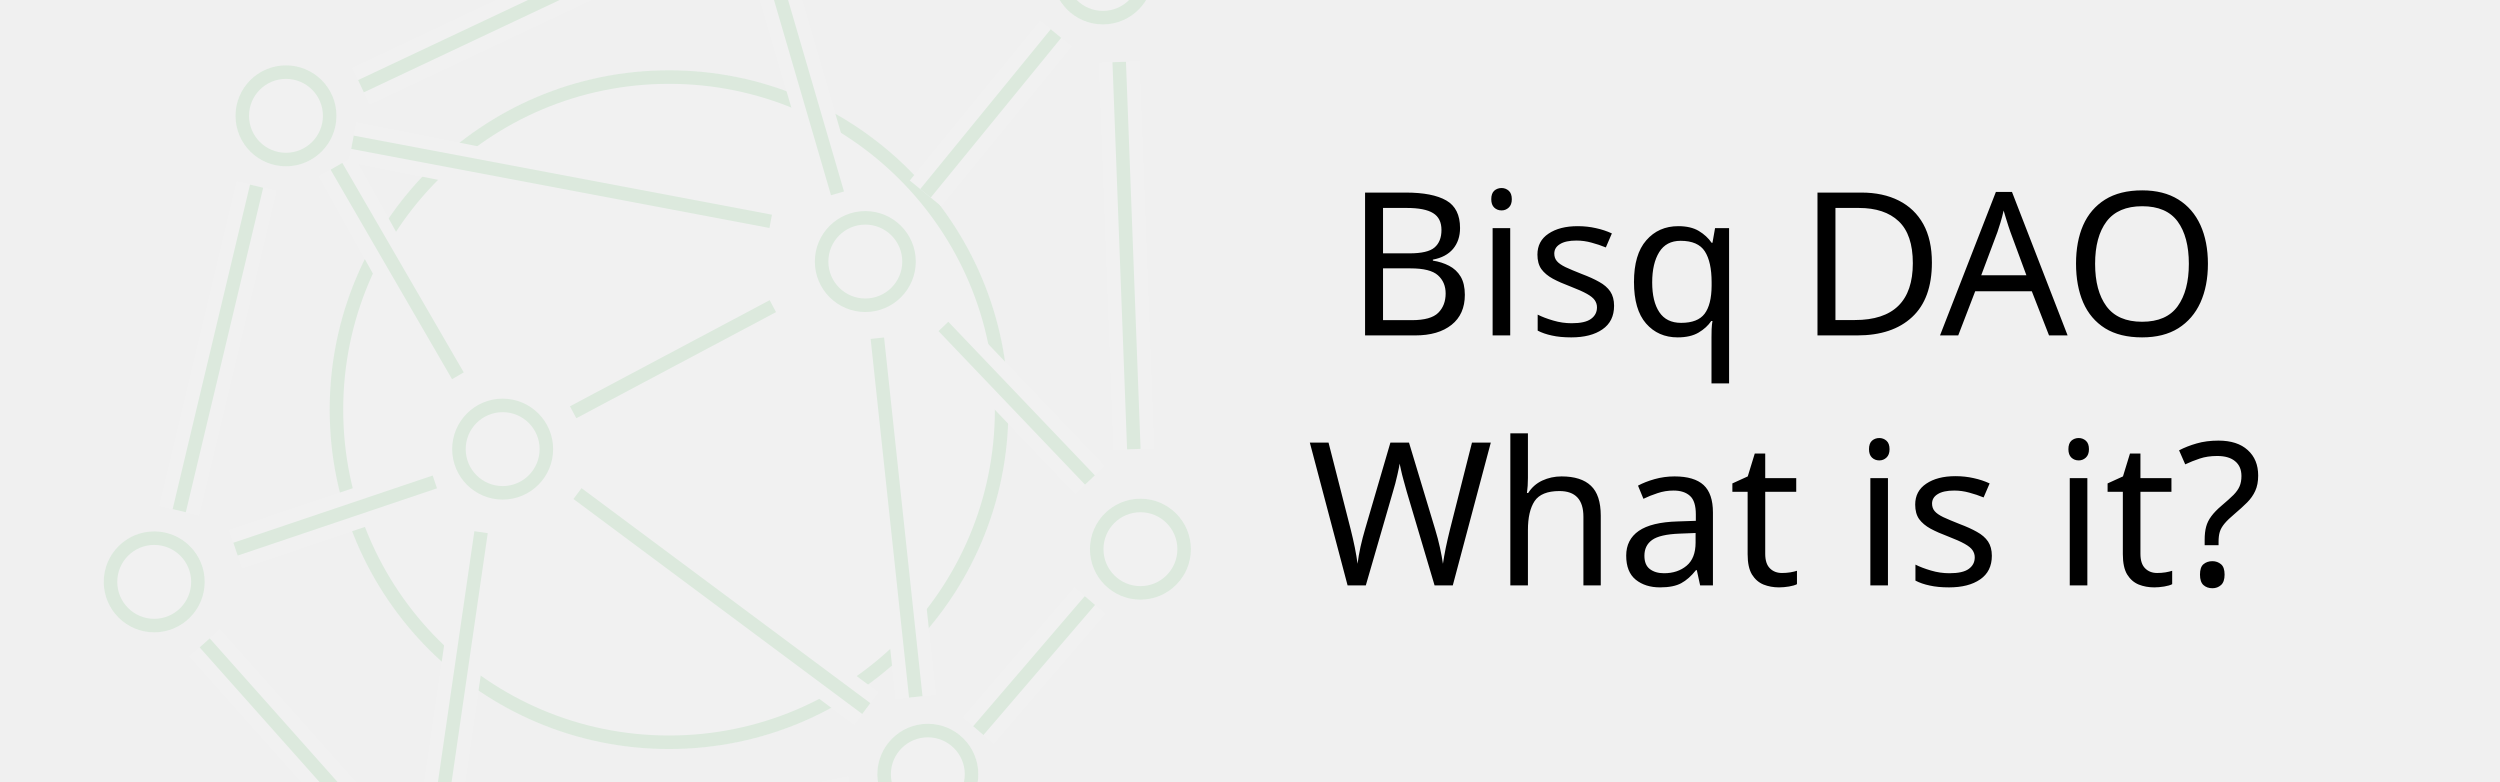
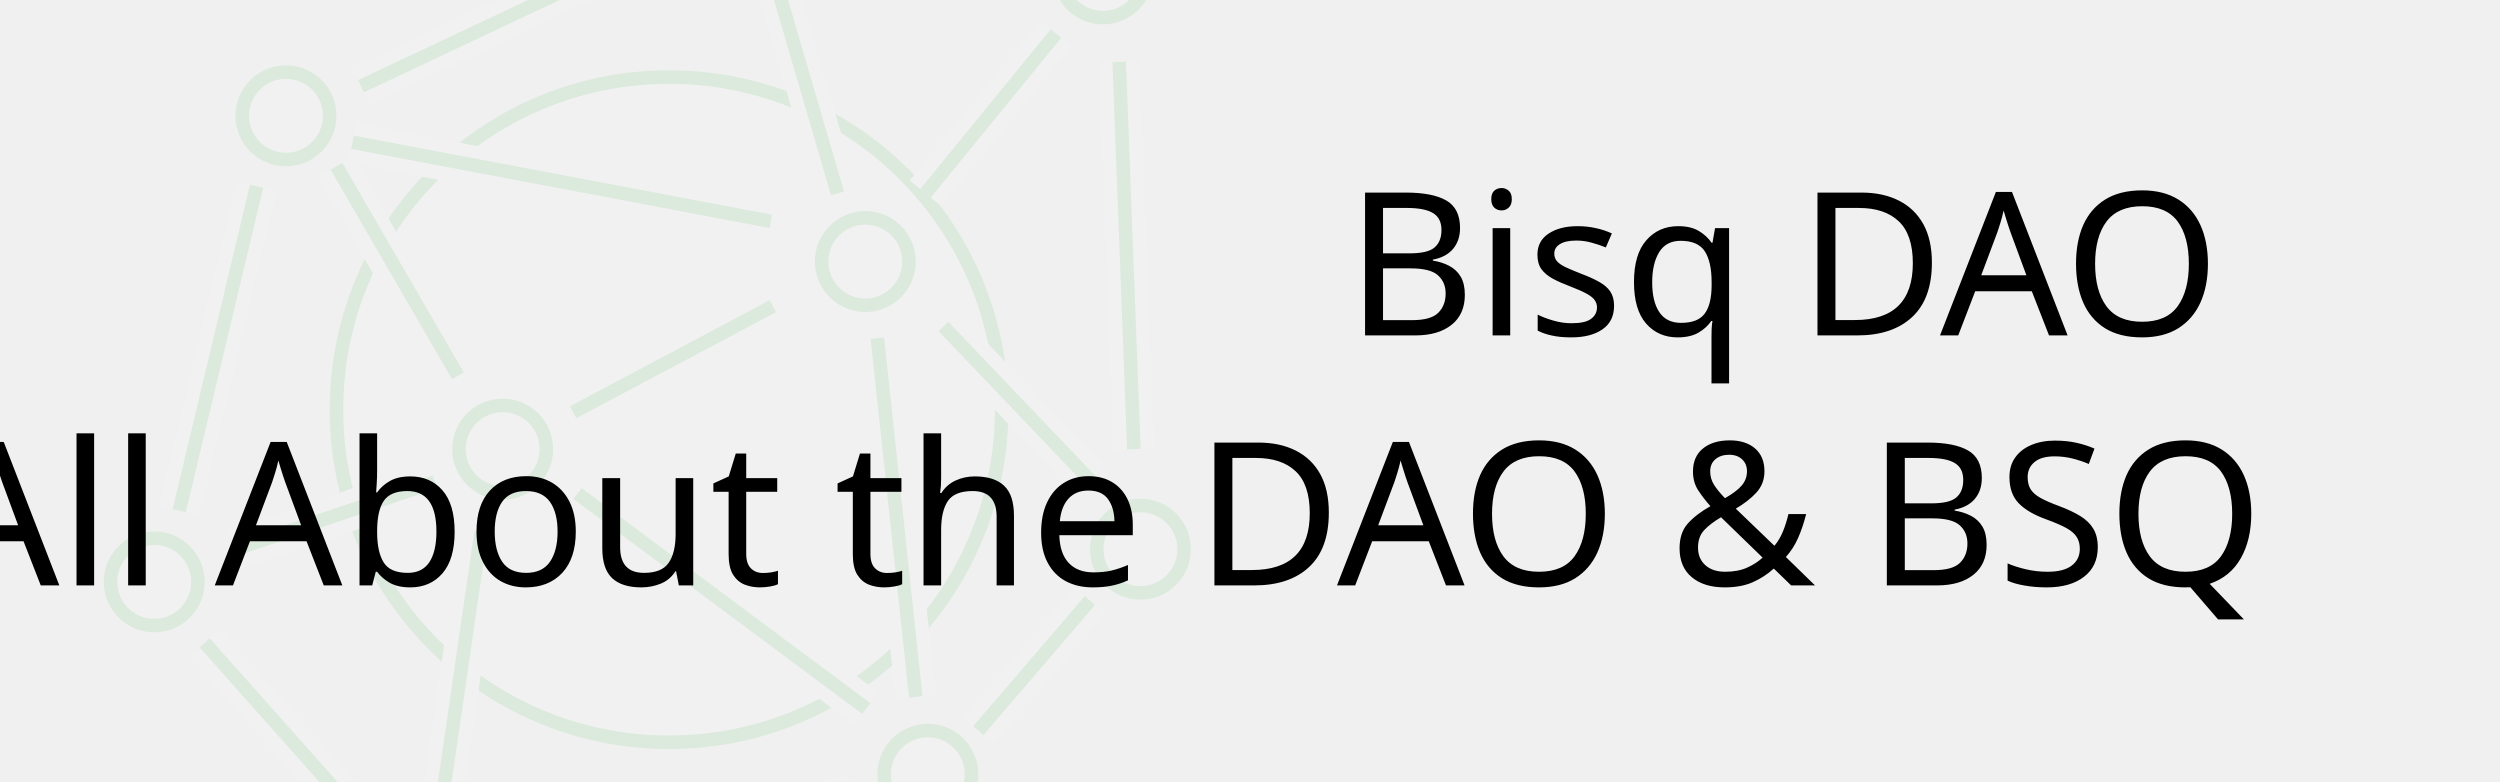
<svg xmlns="http://www.w3.org/2000/svg" width="1200" height="375" viewBox="0 0 317.5 99.219" version="1.1" id="svg8">
  <defs id="defs2">
    <style id="style338">.a{clip-path:url(#b);}.b{fill:#fff;}.b,.d{stroke:#25b135;}.c,.d,.f{fill:none;}.c{stroke:#fff;stroke-width:3px;}.e{stroke:none;}</style>
    <clipPath id="b">
      <rect id="rect340" height="100" width="84" x="0" y="0" />
    </clipPath>
  </defs>
  <g id="layer1" transform="translate(0,-197.7812)">
    <g clip-path="url(#b)" class="a" id="a" transform="matrix(1.717127,0,0,1.717127,12.2,146.8195)" style="opacity:0.1">
      <g id="g347" transform="translate(-3109.035,-64.06)" style="">
        <circle id="ellipse345" transform="translate(3126.814,99.439)" cy="24.599" cx="24.599" class="b" r="24.599" style="fill:#ffffff;stroke:#25b135" />
      </g>
      <g id="g353" transform="translate(70.734,24.018)" class="b" style="fill:#ffffff;stroke:#25b135">
        <circle id="ellipse349" cy="3.733" cx="3.733" class="e" r="3.733" style="stroke:none" />
        <circle id="ellipse351" cy="3.733" cx="3.733" class="f" r="3.233" style="fill:none" />
      </g>
      <g id="g359" transform="translate(42.987,18.468)" class="b" style="fill:#ffffff;stroke:#25b135">
        <circle id="ellipse355" cy="3.733" cx="3.733" class="e" r="3.733" style="stroke:none" />
        <circle id="ellipse357" cy="3.733" cx="3.733" class="f" r="3.233" style="fill:none" />
      </g>
      <g id="g365" transform="translate(10.313,34.512)" class="b" style="fill:#ffffff;stroke:#25b135">
        <circle id="ellipse361" cy="3.733" cx="3.733" class="e" r="3.733" style="stroke:none" />
        <circle id="ellipse363" cy="3.733" cx="3.733" class="f" r="3.233" style="fill:none" />
      </g>
      <g id="g371" transform="translate(19.865,91.535)" class="b" style="fill:#ffffff;stroke:#25b135">
        <circle id="ellipse367" cy="3.733" cx="3.733" class="e" r="3.733" style="stroke:none" />
        <circle id="ellipse369" cy="3.733" cx="3.733" class="f" r="3.233" style="fill:none" />
      </g>
      <g id="g377" transform="translate(73.509,66.563)" class="b" style="fill:#ffffff;stroke:#25b135">
        <circle id="ellipse373" cy="3.733" cx="3.733" class="e" r="3.733" style="stroke:none" />
        <circle id="ellipse375" cy="3.733" cx="3.733" class="f" r="3.233" style="fill:none" />
      </g>
      <g id="g383" transform="translate(26.339,59.163)" class="b" style="fill:#ffffff;stroke:#25b135">
        <circle id="ellipse379" cy="3.733" cx="3.733" class="e" r="3.733" style="stroke:none" />
        <circle id="ellipse381" cy="3.733" cx="3.733" class="f" r="3.233" style="fill:none" />
      </g>
      <g id="g389" transform="translate(0.568,68.981)" class="b" style="fill:#ffffff;stroke:#25b135">
        <circle id="ellipse385" cy="3.733" cx="3.733" class="e" r="3.733" style="stroke:none" />
        <circle id="ellipse387" cy="3.733" cx="3.733" class="f" r="3.233" style="fill:none" />
      </g>
      <g id="g395" transform="translate(57.785,83.211)" class="b" style="fill:#ffffff;stroke:#25b135">
        <circle id="ellipse391" cy="3.733" cx="3.733" class="e" r="3.733" style="stroke:none" />
        <circle id="ellipse393" cy="3.733" cx="3.733" class="f" r="3.233" style="fill:none" />
      </g>
      <g id="g401" transform="translate(53.161,45.29)" class="b" style="fill:#ffffff;stroke:#25b135">
        <circle id="ellipse397" cy="3.733" cx="3.733" class="e" r="3.733" style="stroke:none" />
        <circle id="ellipse399" cy="3.733" cx="3.733" class="f" r="3.233" style="fill:none" />
      </g>
      <path id="path403" transform="translate(1.53,38.013)" d="m 17.433,2.188 32.9,6.486" class="c" style="fill:none;stroke:#ffffff;stroke-width:3px" />
      <path id="path405" transform="translate(8.119,66.85)" d="M 17.433,22.3 20.354,2.19" class="c" style="fill:none;stroke:#ffffff;stroke-width:3px" />
      <path id="path407" transform="translate(18.879,72.149)" d="M 11.193,21.748 37.049,16.417" class="c" style="fill:none;stroke:#ffffff;stroke-width:3px" />
      <path id="path409" transform="translate(24.091,35.904)" d="M 11.193,24.266 25.965,16.417" class="c" style="fill:none;stroke:#ffffff;stroke-width:3px" />
      <path id="path411" transform="translate(-0.879,48.904)" d="M 11.193,21.391 25.935,16.417" class="c" style="fill:none;stroke:#ffffff;stroke-width:3px" />
      <path id="path413" transform="translate(50.151,15.742)" d="M 11.193,28.236 20.844,16.417" class="c" style="fill:none;stroke:#ffffff;stroke-width:3px" />
      <path id="path415" transform="translate(26.753,57.149)" d="M 33.873,24.073 31.032,-2.457" class="c" style="fill:none;stroke:#ffffff;stroke-width:3px" />
      <path id="path417" transform="translate(31.638,56.279)" d="M 41.87,8.9 31.032,-2.457" class="c" style="fill:none;stroke:#ffffff;stroke-width:3px" />
      <path id="path419" transform="translate(19.023,30.063)" d="M 36.086,14.852 31.032,-2.457" class="c" style="fill:none;stroke:#ffffff;stroke-width:3px" />
      <path id="path421" transform="translate(2.159,23.702)" d="M 17.433,12.353 38.992,2.188" class="c" style="fill:none;stroke:#ffffff;stroke-width:3px" />
      <path id="path423" transform="translate(44.641,36.721)" d="M 32.113,26.175 31.032,-2.457" class="c" style="fill:none;stroke:#ffffff;stroke-width:3px" />
      <path id="path425" transform="translate(5.595,68.683)" d="M 51.37,13.4 30.012,-2.5" class="c" style="fill:none;stroke:#ffffff;stroke-width:3px" />
      <path id="path427" transform="translate(1.53,38.013)" d="M 17.433,2.188 48.367,8.036" class="d" style="fill:none;stroke:#25b135" />
      <path id="path429" transform="translate(8.12,66.85)" d="M 17.433,22.3 20.354,2.19" class="d" style="fill:none;stroke:#25b135" />
      <path id="path431" transform="translate(18.879,72.149)" d="M 11.193,21.748 37.049,16.417" class="d" style="fill:none;stroke:#25b135" />
      <path id="path433" transform="translate(24.091,35.904)" d="M 11.193,24.266 25.965,16.417" class="d" style="fill:none;stroke:#25b135" />
      <path id="path435" transform="translate(-0.879,48.904)" d="M 11.193,21.391 25.935,16.417" class="d" style="fill:none;stroke:#25b135" />
      <path id="path437" transform="translate(50.151,15.742)" d="M 11.193,28.236 20.844,16.417" class="d" style="fill:none;stroke:#25b135" />
      <path id="path439" transform="translate(26.753,57.149)" d="M 33.873,24.073 31.032,-2.457" class="d" style="fill:none;stroke:#25b135" />
      <path id="path441" transform="translate(31.638,56.279)" d="M 41.87,8.9 31.032,-2.457" class="d" style="fill:none;stroke:#25b135" />
      <path id="path443" transform="translate(19.024,30.063)" d="M 35.813,13.916 31.032,-2.457" class="d" style="fill:none;stroke:#25b135" />
      <path id="path445" transform="translate(2.159,23.702)" d="M 17.433,12.353 38.992,2.188" class="d" style="fill:none;stroke:#25b135" />
      <path id="path447" transform="translate(44.641,36.721)" d="M 32.113,26.175 31.032,-2.457" class="d" style="fill:none;stroke:#25b135" />
      <path id="path449" transform="translate(5.595,68.683)" d="M 51.37,13.4 30.012,-2.5" class="d" style="fill:none;stroke:#25b135" />
      <path id="path451" transform="translate(0.042,99.178)" d="M 19.822,-8.658 7.991,-21.952" class="c" style="fill:none;stroke:#ffffff;stroke-width:3px" />
      <path id="path453" transform="translate(0.042,99.178)" d="M 19.822,-8.658 7.991,-21.952" class="c" style="fill:none;stroke:#ffffff;stroke-width:3px" />
      <path id="path455" transform="translate(0.042,99.178)" d="M 19.822,-8.658 7.991,-21.952" class="d" style="fill:none;stroke:#25b135" />
      <path id="path457" transform="translate(-1.84,65.397)" d="m 7.991,2.051 5.722,-24" class="c" style="fill:none;stroke:#ffffff;stroke-width:3px" />
      <path id="path459" transform="translate(-1.84,65.397)" d="m 7.991,2.051 5.722,-24" class="c" style="fill:none;stroke:#ffffff;stroke-width:3px" />
      <path id="path461" transform="translate(-1.84,65.397)" d="m 7.991,2.051 5.722,-24" class="d" style="fill:none;stroke:#25b135" />
      <path id="path463" transform="translate(20.827,26.475)" d="M 48.566,0.371 31.032,-2.457" class="c" style="fill:none;stroke:#ffffff;stroke-width:3px" />
      <path id="path465" transform="translate(20.827,26.475)" d="M 47.618,0.218 31.032,-2.457" class="d" style="fill:none;stroke:#25b135" />
      <path id="path467" transform="matrix(0.087,-0.996,0.996,0.087,65.251,83.716)" d="M 10.306,7.388 0,0" class="c" style="fill:none;stroke:#ffffff;stroke-width:3px" />
      <path id="path469" transform="matrix(0.087,-0.996,0.996,0.087,65.251,83.716)" d="M 10.306,7.388 0,0" class="d" style="fill:none;stroke:#25b135" />
      <path id="path471" transform="translate(0.346,39.789)" d="m 17.433,2.188 9.551,17.186" class="c" style="fill:none;stroke:#ffffff;stroke-width:3px" />
      <path id="path473" transform="translate(0.346,39.789)" d="m 17.433,2.188 8.982,15.494" class="d" style="fill:none;stroke:#25b135" />
    </g>
    <text xml:space="preserve" style="font-style:normal;font-weight:normal;font-size:10.583px;line-height:1.25;font-family:sans-serif;letter-spacing:0px;word-spacing:0px;fill:#000000;fill-opacity:1;stroke:none;stroke-width:0.265" x="301.21" y="240.379" id="text1358">
      <tspan x="301.21" y="240.379" style="font-style:normal;font-variant:normal;font-weight:normal;font-stretch:normal;font-size:25.4px;font-family:'IBM Plex Mono SemiBold';-inkscape-font-specification:'IBM Plex Mono SemiBold, ';text-align:end;text-anchor:end;stroke-width:0.265" id="tspan1364">Bisq DAO</tspan>
-       <tspan x="301.21" y="272.129" style="font-style:normal;font-variant:normal;font-weight:normal;font-stretch:normal;font-size:25.4px;font-family:'IBM Plex Sans';-inkscape-font-specification:'IBM Plex Sans';text-align:end;text-anchor:end;stroke-width:0.265" id="tspan1368">What is it?</tspan>
+       <tspan x="301.21" y="272.129" style="font-style:normal;font-variant:normal;font-weight:normal;font-stretch:normal;font-size:25.4px;font-family:'IBM Plex Sans';-inkscape-font-specification:'IBM Plex Sans';text-align:end;text-anchor:end;stroke-width:0.265" id="tspan1368">All About the DAO &amp; BSQ</tspan>
    </text>
  </g>
</svg>
